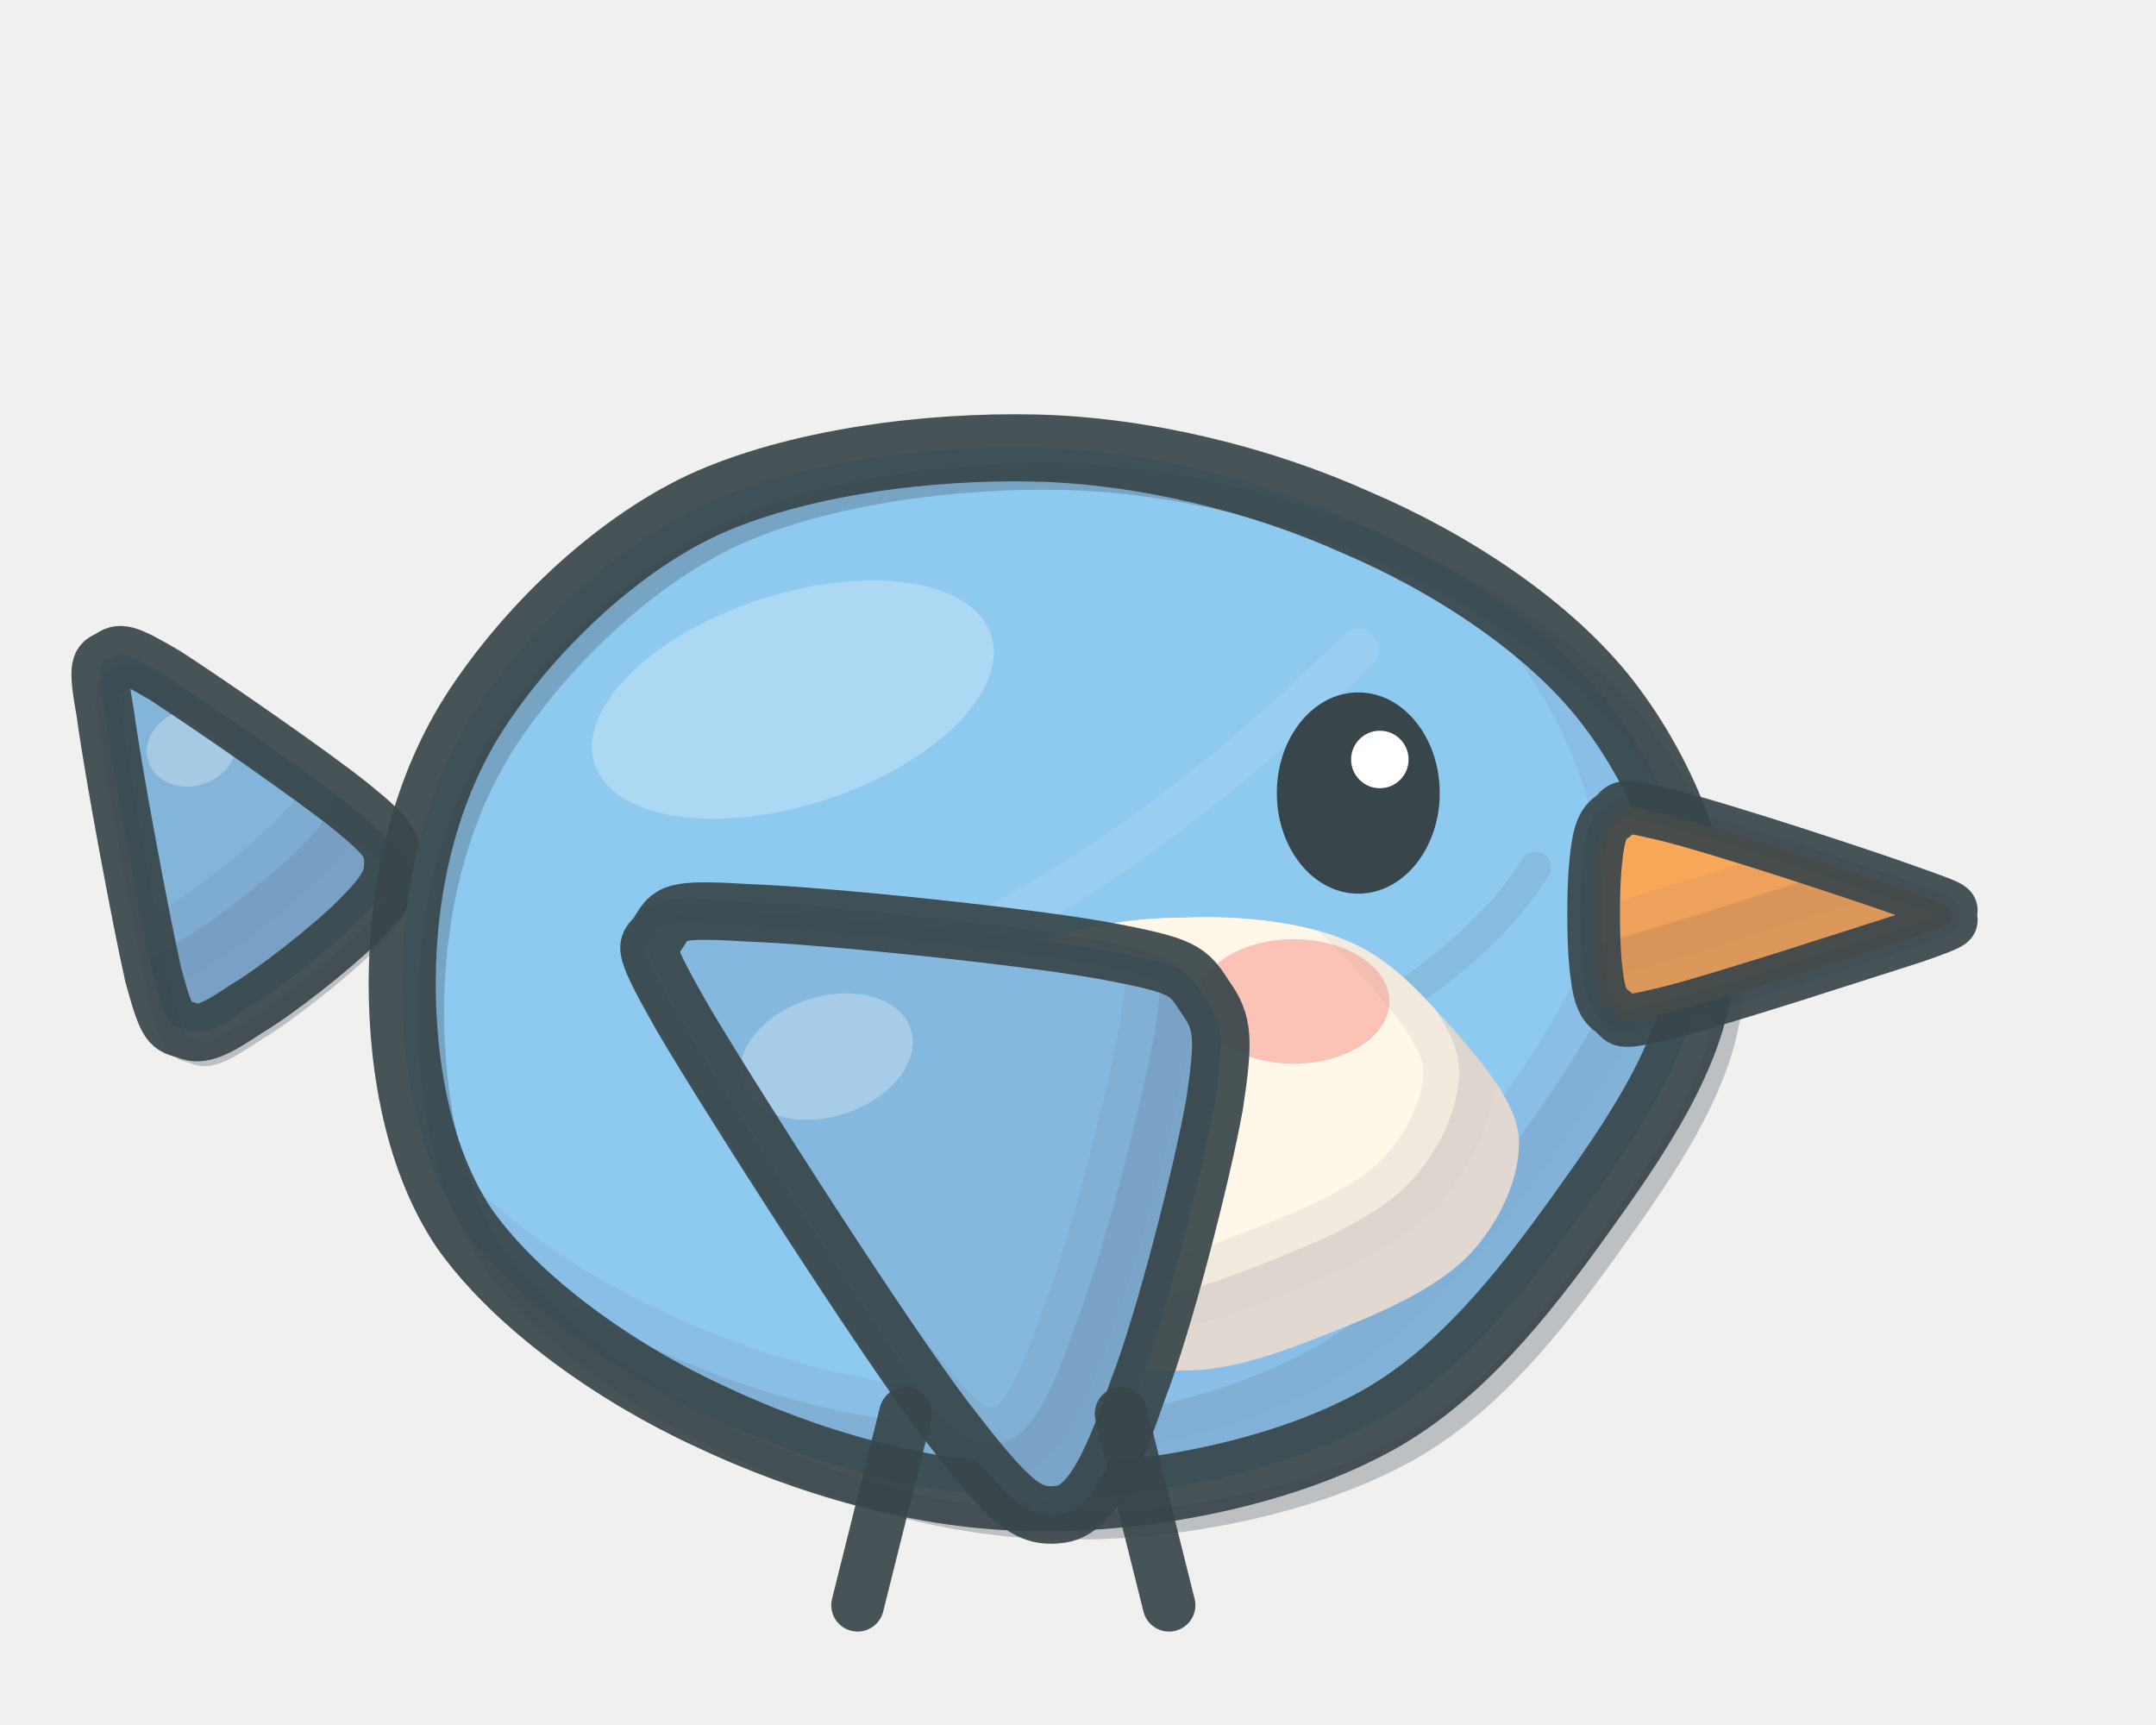
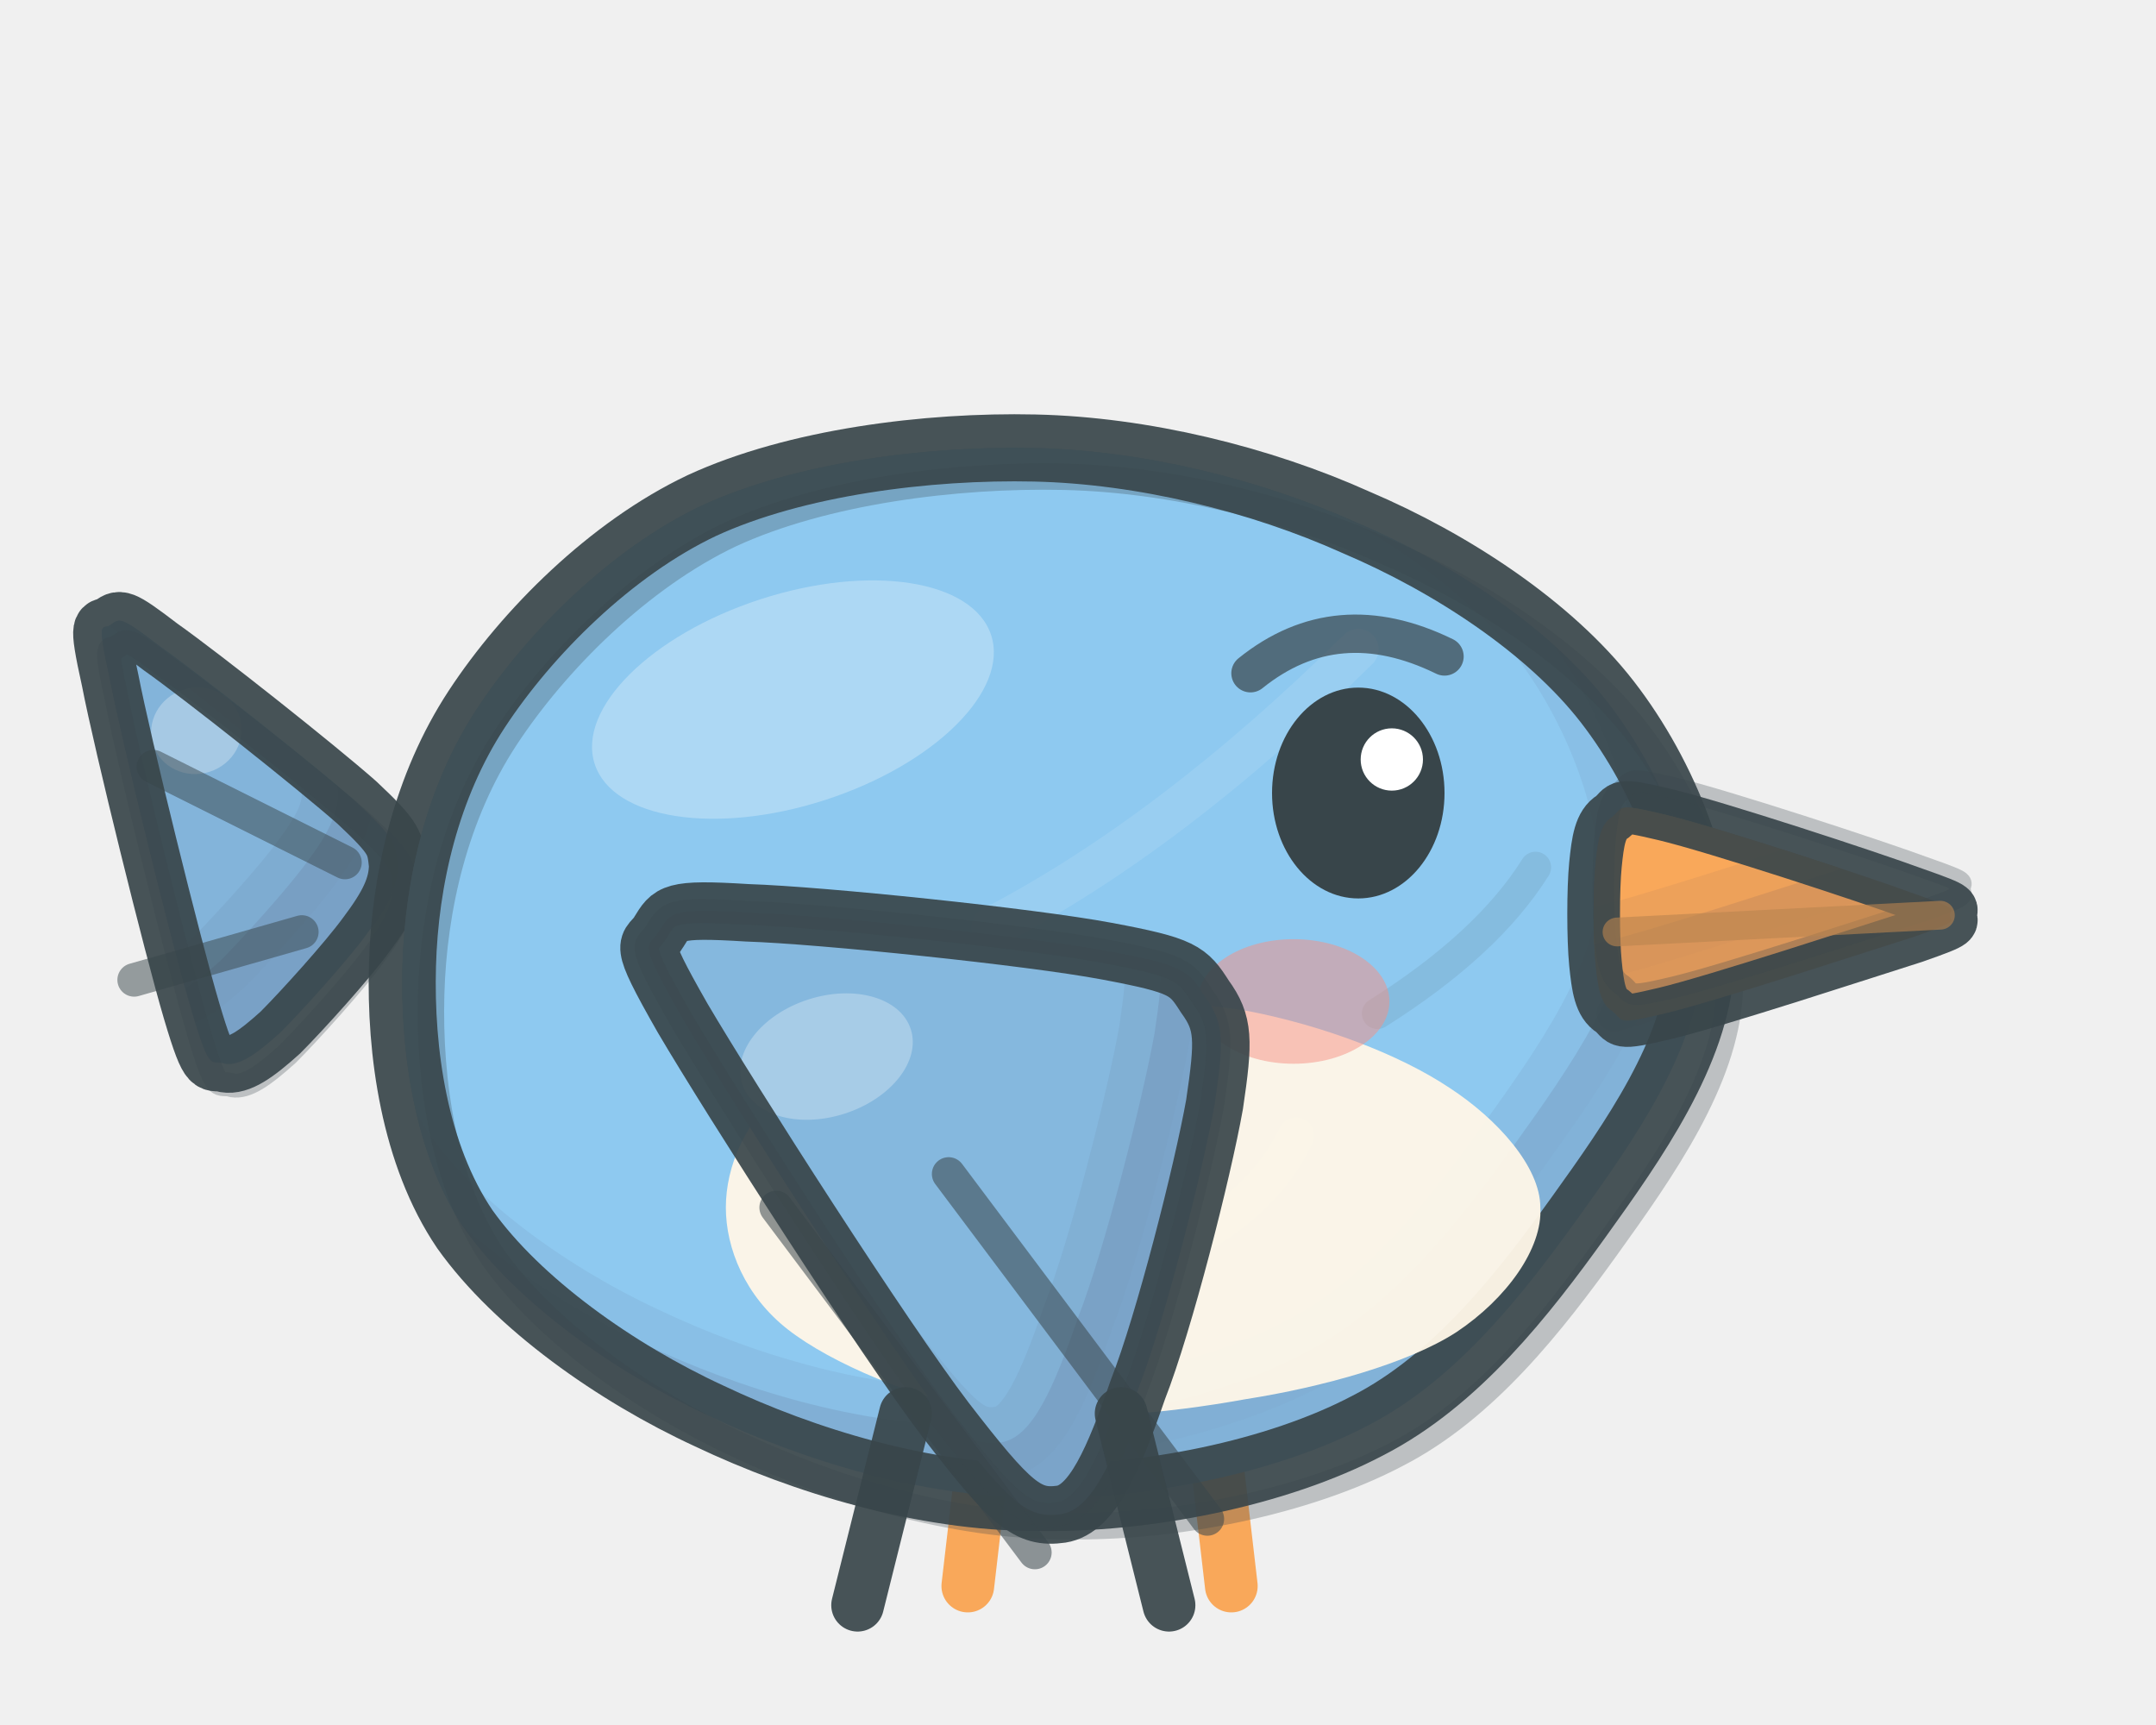
<svg xmlns="http://www.w3.org/2000/svg" width="90" height="72" viewBox="0 0 90 72">
  <clipPath id="c1">
-     <path d="M14.9 38.5C15.9 37.5 16.4 36.9 16.4 36.1C16.4 35.3 16.3 35 14.7 33.7C13.1 32.4 8.6 29.3 6.9 28.2C5.2 27.2 5 27.2 4.6 27.5C4.2 27.7 4 27.6 4.4 29.8C4.7 32.1 5.9 38.5 6.4 40.7C7 42.9 7.1 42.8 7.8 43C8.4 43.3 9.1 42.9 10.3 42.1C11.5 41.4 13.9 39.5 14.9 38.5Z" />
+     <path d="M15.3 39C16.2 37.8 16.6 37 16.6 36.1C16.5 35.2 16.5 35 14.9 33.5C13.2 32 8.4 28.2 6.7 27C5 25.7 5 25.8 4.6 26.1C4.3 26.3 4 25.7 4.6 28.4C5.1 31 7.2 39.5 8 42.2C8.8 44.9 8.8 44.2 9.4 44.4C10 44.5 10.7 44 11.7 43.1C12.6 42.2 14.5 40.1 15.3 39Z" />
  </clipPath>
-   <path d="M14.9 38.5C15.9 37.5 16.4 36.9 16.4 36.1C16.4 35.3 16.3 35 14.7 33.7C13.1 32.4 8.6 29.3 6.9 28.2C5.2 27.2 5 27.2 4.6 27.5C4.2 27.7 4 27.6 4.4 29.8C4.7 32.1 5.9 38.5 6.4 40.7C7 42.9 7.1 42.8 7.8 43C8.4 43.3 9.1 42.9 10.3 42.1C11.5 41.4 13.9 39.5 14.9 38.5Z" fill="#79a1c6" />
+   <path d="M15.3 39C16.2 37.8 16.6 37 16.6 36.1C16.5 35.2 16.5 35 14.9 33.5C13.2 32 8.4 28.2 6.7 27C5 25.7 5 25.8 4.6 26.1C4.3 26.3 4 25.7 4.6 28.4C5.1 31 7.2 39.5 8 42.2C8.8 44.9 8.8 44.2 9.4 44.4C10 44.5 10.7 44 11.7 43.1C12.6 42.2 14.5 40.1 15.3 39Z" fill="#79a1c6" />
  <g clip-path="url(#c1)">
-     <path d="M14.9 38.5C15.9 37.5 16.4 36.9 16.4 36.1C16.4 35.3 16.3 35 14.7 33.7C13.1 32.4 8.6 29.3 6.9 28.2C5.2 27.2 5 27.2 4.6 27.5C4.2 27.7 4 27.6 4.4 29.8C4.7 32.1 5.9 38.5 6.4 40.7C7 42.9 7.1 42.8 7.8 43C8.4 43.3 9.1 42.9 10.3 42.1C11.5 41.4 13.9 39.5 14.9 38.5Z" fill="#83b4da" transform="translate(-2.5 -3)" />
-     <path d="M14.9 38.5C15.9 37.5 16.4 36.9 16.4 36.1C16.4 35.3 16.3 35 14.7 33.7C13.1 32.4 8.6 29.3 6.9 28.2C5.2 27.2 5 27.2 4.6 27.5C4.2 27.7 4 27.6 4.4 29.8C4.7 32.1 5.9 38.5 6.4 40.7C7 42.9 7.1 42.8 7.8 43C8.4 43.3 9.1 42.9 10.3 42.1C11.5 41.4 13.9 39.5 14.9 38.5Z" fill="none" stroke="#769abe" stroke-width="3" opacity="0.32" transform="translate(-2.5 -3)" />
-     <ellipse cx="8" cy="31.2" rx="1.9" ry="1.6" fill="#fff" opacity="0.28" transform="rotate(-18 8 31.2)" />
+     <path d="M15.3 39C16.2 37.8 16.6 37 16.6 36.1C16.5 35.2 16.5 35 14.9 33.5C13.2 32 8.4 28.2 6.7 27C5 25.7 5 25.8 4.6 26.1C4.3 26.3 4 25.7 4.6 28.4C5.1 31 7.2 39.5 8 42.2C8.8 44.9 8.8 44.2 9.4 44.4C10 44.5 10.7 44 11.7 43.1C12.6 42.2 14.5 40.1 15.3 39Z" fill="#83b4da" transform="translate(-2.5 -3)" />
+     <path d="M15.3 39C16.2 37.8 16.6 37 16.6 36.1C16.5 35.2 16.5 35 14.9 33.5C13.2 32 8.4 28.2 6.7 27C5 25.7 5 25.8 4.6 26.1C4.3 26.3 4 25.7 4.6 28.4C5.1 31 7.2 39.5 8 42.2C8.8 44.9 8.8 44.2 9.4 44.4C10 44.5 10.7 44 11.7 43.1C12.6 42.2 14.5 40.1 15.3 39Z" fill="none" stroke="#769abe" stroke-width="3" opacity="0.32" transform="translate(-2.5 -3)" />
+     <ellipse cx="8.2" cy="30.5" rx="1.9" ry="1.8" fill="#fff" opacity="0.28" transform="rotate(-18 8.2 30.5)" />
  </g>
-   <path d="M14.9 38.5C15.9 37.5 16.4 36.9 16.4 36.1C16.4 35.3 16.3 35 14.7 33.7C13.1 32.4 8.6 29.3 6.9 28.2C5.2 27.2 5 27.2 4.6 27.5C4.2 27.7 4 27.6 4.4 29.8C4.7 32.1 5.9 38.5 6.4 40.7C7 42.9 7.1 42.8 7.8 43C8.4 43.3 9.1 42.9 10.3 42.1C11.5 41.4 13.9 39.5 14.9 38.5Z" fill="none" stroke="#38454A" stroke-width="2.4" stroke-linejoin="round" stroke-linecap="round" opacity="0.92" />
-   <path d="M14.9 38.5C15.9 37.5 16.4 36.9 16.4 36.1C16.4 35.3 16.3 35 14.7 33.7C13.1 32.4 8.6 29.3 6.9 28.2C5.2 27.2 5 27.2 4.6 27.5C4.2 27.7 4 27.6 4.4 29.8C4.7 32.1 5.9 38.5 6.4 40.7C7 42.9 7.1 42.8 7.8 43C8.4 43.3 9.1 42.9 10.3 42.1C11.5 41.4 13.9 39.5 14.9 38.5Z" fill="none" stroke="#38454A" stroke-width="1" stroke-linejoin="round" opacity="0.28" transform="translate(0.3 0.9)" />
+   <path d="M15.3 39C16.2 37.8 16.6 37 16.6 36.1C16.5 35.2 16.5 35 14.9 33.5C13.2 32 8.4 28.2 6.7 27C5 25.7 5 25.8 4.6 26.1C4.3 26.3 4 25.7 4.6 28.4C5.1 31 7.2 39.5 8 42.2C8.8 44.9 8.8 44.2 9.4 44.4C10 44.5 10.7 44 11.7 43.1C12.6 42.2 14.5 40.1 15.3 39Z" fill="none" stroke="#38454A" stroke-width="2.4" stroke-linejoin="round" stroke-linecap="round" opacity="0.92" />
+   <path d="M15.3 39C16.2 37.8 16.6 37 16.6 36.1C16.5 35.2 16.5 35 14.9 33.5C13.2 32 8.4 28.2 6.7 27C5 25.7 5 25.8 4.6 26.1C4.3 26.3 4 25.7 4.6 28.4C5.1 31 7.2 39.5 8 42.2C8.8 44.9 8.8 44.2 9.4 44.4C10 44.5 10.7 44 11.7 43.1C12.6 42.2 14.5 40.1 15.3 39Z" fill="none" stroke="#38454A" stroke-width="1" stroke-linejoin="round" opacity="0.28" transform="translate(0.3 0.9)" />
+   <path d="M14.4 36 l-8 -4 M12.6 38.9 l-7 2" fill="none" stroke="#38454A" stroke-width="1.4" stroke-linecap="round" stroke-linejoin="round" opacity="0.5" />
+   <path d="M41.4 57.6 l-1 8.6 M50.4 57.6 l1 8.6" fill="none" stroke="#F9A85A" stroke-width="2.2" stroke-linecap="round" stroke-linejoin="round" opacity="1" />
  <clipPath id="c2">
    <path d="M71 40.3C70.8 43.9 68.2 47.6 65.9 50.8C63.6 54 60.8 57.6 57.1 59.5C53.3 61.5 47.8 62.6 43.2 62.5C38.6 62.5 33.6 61 29.6 59.1C25.7 57.3 21.6 54.4 19.4 51.3C17.3 48.2 16.7 43.9 16.8 40.3C16.9 36.7 17.8 32.8 19.9 29.6C22 26.4 25.5 22.9 29.3 21.1C33.2 19.3 38.7 18.6 43.2 18.7C47.7 18.8 52.6 20 56.6 21.8C60.6 23.5 64.7 26.2 67.1 29.3C69.5 32.4 71.2 36.7 71 40.3Z" />
  </clipPath>
  <path d="M71 40.3C70.8 43.9 68.2 47.6 65.9 50.8C63.6 54 60.8 57.6 57.1 59.5C53.3 61.5 47.8 62.6 43.2 62.5C38.6 62.5 33.6 61 29.6 59.1C25.7 57.3 21.6 54.4 19.4 51.3C17.3 48.2 16.7 43.9 16.8 40.3C16.9 36.7 17.8 32.8 19.9 29.6C22 26.4 25.5 22.9 29.3 21.1C33.2 19.3 38.7 18.6 43.2 18.7C47.7 18.8 52.6 20 56.6 21.8C60.6 23.5 64.7 26.2 67.1 29.3C69.5 32.4 71.2 36.7 71 40.3Z" fill="#82b2d8" />
  <g clip-path="url(#c2)">
    <path d="M71 40.3C70.8 43.9 68.2 47.6 65.9 50.8C63.6 54 60.8 57.6 57.1 59.5C53.3 61.5 47.8 62.6 43.2 62.5C38.6 62.5 33.6 61 29.6 59.1C25.7 57.3 21.6 54.4 19.4 51.3C17.3 48.2 16.7 43.9 16.8 40.3C16.9 36.7 17.8 32.8 19.9 29.6C22 26.4 25.5 22.9 29.3 21.1C33.2 19.3 38.7 18.6 43.2 18.7C47.7 18.8 52.6 20 56.6 21.8C60.6 23.5 64.7 26.2 67.1 29.3C69.5 32.4 71.2 36.7 71 40.3Z" fill="#8EC9F0" transform="translate(-2.7 -3)" />
    <path d="M71 40.3C70.8 43.9 68.2 47.6 65.9 50.8C63.6 54 60.8 57.6 57.1 59.5C53.3 61.5 47.8 62.6 43.2 62.5C38.6 62.5 33.6 61 29.6 59.1C25.7 57.3 21.6 54.4 19.4 51.3C17.3 48.2 16.7 43.9 16.8 40.3C16.9 36.7 17.8 32.8 19.9 29.6C22 26.4 25.5 22.9 29.3 21.1C33.2 19.3 38.7 18.6 43.2 18.7C47.7 18.8 52.6 20 56.6 21.8C60.6 23.5 64.7 26.2 67.1 29.3C69.5 32.4 71.2 36.7 71 40.3Z" fill="none" stroke="#7eaacf" stroke-width="3.1" opacity="0.32" transform="translate(-2.7 -3)" />
    <path d="M70.1 37.8q10.5 -4 18.7 -9.8" stroke="#ffffff" stroke-width="1.2" stroke-linecap="round" fill="none" opacity="0.1" />
    <path d="M47.7 52.7q4.8 -1.9 6.4 -5.3" stroke="#ffffff" stroke-width="1.5" stroke-linecap="round" fill="none" opacity="0.2" />
    <path d="M41.4 38.7q7.5 -3.9 15.3 -11.6" stroke="#ffffff" stroke-width="1.7" stroke-linecap="round" fill="none" opacity="0.1" />
    <path d="M69.8 59.3q4.3 -2.4 8.4 -7.3" stroke="#38454A" stroke-width="1.4" stroke-linecap="round" fill="none" opacity="0" />
    <path d="M67.4 42.3q4.6 -1.2 7.9 -4.6" stroke="#38454A" stroke-width="1.5" stroke-linecap="round" fill="none" opacity="0.1" />
    <path d="M57.5 42.3q4.6 -2.9 6.6 -6.1" stroke="#38454A" stroke-width="1.3" stroke-linecap="round" fill="none" opacity="0.1" />
    <ellipse cx="33.1" cy="29.2" rx="8.7" ry="4.4" fill="#fff" opacity="0.28" transform="rotate(-18 33.1 29.2)" />
  </g>
  <path d="M71 40.3C70.8 43.9 68.2 47.6 65.9 50.8C63.6 54 60.8 57.6 57.1 59.5C53.3 61.5 47.8 62.6 43.2 62.5C38.6 62.5 33.6 61 29.6 59.1C25.7 57.3 21.6 54.4 19.4 51.3C17.3 48.2 16.7 43.9 16.8 40.3C16.9 36.7 17.8 32.8 19.9 29.6C22 26.4 25.5 22.9 29.3 21.1C33.2 19.3 38.7 18.6 43.2 18.7C47.7 18.8 52.6 20 56.6 21.8C60.6 23.5 64.7 26.2 67.1 29.3C69.5 32.4 71.2 36.7 71 40.3Z" fill="none" stroke="#38454A" stroke-width="2.8" stroke-linejoin="round" stroke-linecap="round" opacity="0.92" />
  <path d="M71 40.3C70.8 43.9 68.2 47.6 65.9 50.8C63.6 54 60.8 57.6 57.1 59.5C53.3 61.5 47.8 62.6 43.2 62.5C38.6 62.5 33.6 61 29.6 59.1C25.7 57.3 21.6 54.4 19.4 51.3C17.3 48.2 16.7 43.9 16.8 40.3C16.9 36.7 17.8 32.8 19.9 29.6C22 26.4 25.5 22.9 29.3 21.1C33.2 19.3 38.7 18.6 43.2 18.7C47.7 18.8 52.6 20 56.6 21.8C60.6 23.5 64.7 26.2 67.1 29.3C69.5 32.4 71.2 36.7 71 40.3Z" fill="none" stroke="#38454A" stroke-width="1.1" stroke-linejoin="round" opacity="0.28" transform="translate(1.2 1.2)" />
+   <path d="M64.3 50.4C64.4 52.1 62.9 54.2 60.8 55.6C58.8 56.9 55.2 57.9 52 58.4C48.7 59 44.5 59.4 41.3 58.9C38.2 58.4 34.7 56.9 32.9 55.5C31.1 54.1 30.3 52.1 30.3 50.4C30.3 48.7 31.1 46.7 32.9 45.3C34.8 43.9 38.1 42.4 41.3 41.9C44.5 41.4 48.9 41.7 52.1 42.2C55.2 42.8 58.4 44 60.5 45.4C62.5 46.7 64.3 48.7 64.3 50.4Z" fill="#FFF7E8" opacity="0.95" />
  <clipPath id="c3">
-     <path d="M63.4 47.5C63.5 49.1 62.6 51 61.4 52.3C60.2 53.6 58.1 54.6 56.1 55.4C54.1 56.2 51.7 57.2 49.5 57.2C47.3 57.3 44.6 56.5 42.7 55.7C40.8 54.8 39.4 53.4 38.3 52C37.1 50.7 36.1 49.1 36 47.5C35.8 46 36.2 44 37.3 42.6C38.5 41.3 40.8 40.2 42.8 39.5C44.8 38.7 47.2 38.3 49.5 38.3C51.8 38.2 54.5 38.5 56.3 39.3C58.2 40.1 59.5 41.7 60.7 43C61.9 44.4 63.3 46 63.4 47.5Z" />
-   </clipPath>
-   <path d="M63.4 47.5C63.5 49.1 62.6 51 61.4 52.3C60.2 53.6 58.1 54.6 56.1 55.4C54.1 56.2 51.7 57.2 49.5 57.2C47.3 57.3 44.6 56.5 42.7 55.7C40.8 54.8 39.4 53.4 38.3 52C37.1 50.7 36.1 49.1 36 47.5C35.8 46 36.2 44 37.3 42.6C38.5 41.3 40.8 40.2 42.8 39.5C44.8 38.7 47.2 38.3 49.5 38.3C51.8 38.2 54.5 38.5 56.3 39.3C58.2 40.1 59.5 41.7 60.7 43C61.9 44.4 63.3 46 63.4 47.5Z" fill="#e1d9d1" />
-   <g clip-path="url(#c3)">
-     <path d="M63.4 47.5C63.5 49.1 62.6 51 61.4 52.3C60.2 53.6 58.1 54.6 56.1 55.4C54.1 56.2 51.7 57.2 49.5 57.2C47.3 57.3 44.6 56.5 42.7 55.7C40.8 54.8 39.4 53.4 38.3 52C37.1 50.7 36.1 49.1 36 47.5C35.8 46 36.2 44 37.3 42.6C38.5 41.3 40.8 40.2 42.8 39.5C44.8 38.7 47.2 38.3 49.5 38.3C51.8 38.2 54.5 38.5 56.3 39.3C58.2 40.1 59.5 41.7 60.7 43C61.9 44.4 63.3 46 63.4 47.5Z" fill="#FFF7E8" transform="translate(-2.5 -3)" />
-     <path d="M63.4 47.5C63.5 49.1 62.6 51 61.4 52.3C60.2 53.6 58.1 54.6 56.1 55.4C54.1 56.2 51.7 57.2 49.5 57.2C47.3 57.3 44.6 56.5 42.7 55.7C40.8 54.8 39.4 53.4 38.3 52C37.1 50.7 36.1 49.1 36 47.5C35.8 46 36.2 44 37.3 42.6C38.5 41.3 40.8 40.2 42.8 39.5C44.8 38.7 47.2 38.3 49.5 38.3C51.8 38.2 54.5 38.5 56.3 39.3C58.2 40.1 59.5 41.7 60.7 43C61.9 44.4 63.3 46 63.4 47.5Z" fill="none" stroke="#d6cec9" stroke-width="3" opacity="0.32" transform="translate(-2.5 -3)" />
-   </g>
-   <clipPath id="c4">
    <path d="M66.6 36.1C66.7 35.1 66.8 34.4 67.3 34.1C67.8 33.7 67.4 33.5 69.5 34C71.6 34.5 78 36.6 79.9 37.3C81.9 38 81.4 37.9 81.4 38.2C81.4 38.5 81.9 38.4 79.9 39.1C78 39.7 71.6 41.8 69.5 42.3C67.4 42.8 67.8 42.6 67.3 42.2C66.8 41.9 66.7 41.2 66.6 40.2C66.5 39.2 66.5 37.1 66.6 36.1Z" />
  </clipPath>
  <path d="M66.6 36.1C66.7 35.1 66.8 34.4 67.3 34.1C67.8 33.7 67.4 33.5 69.5 34C71.6 34.5 78 36.6 79.9 37.3C81.9 38 81.4 37.9 81.4 38.2C81.4 38.5 81.9 38.4 79.9 39.1C78 39.7 71.6 41.8 69.5 42.3C67.4 42.8 67.8 42.6 67.3 42.2C66.8 41.9 66.7 41.2 66.6 40.2C66.5 39.2 66.5 37.1 66.6 36.1Z" fill="#dc975a" />
-   <g clip-path="url(#c4)">
+   <g clip-path="url(#c3)">
    <path d="M66.6 36.1C66.7 35.1 66.8 34.4 67.3 34.1C67.8 33.7 67.4 33.5 69.5 34C71.6 34.5 78 36.6 79.9 37.3C81.9 38 81.4 37.9 81.4 38.2C81.4 38.5 81.9 38.4 79.9 39.1C78 39.7 71.6 41.8 69.5 42.3C67.4 42.8 67.8 42.6 67.3 42.2C66.8 41.9 66.7 41.2 66.6 40.2C66.5 39.2 66.5 37.1 66.6 36.1Z" fill="#F9A85A" transform="translate(-2.5 -3)" />
    <path d="M66.6 36.1C66.7 35.1 66.8 34.4 67.3 34.1C67.8 33.7 67.4 33.5 69.5 34C71.6 34.5 78 36.6 79.9 37.3C81.9 38 81.4 37.9 81.4 38.2C81.4 38.5 81.9 38.4 79.9 39.1C78 39.7 71.6 41.8 69.5 42.3C67.4 42.8 67.8 42.6 67.3 42.2C66.8 41.9 66.7 41.2 66.6 40.2C66.5 39.2 66.5 37.1 66.6 36.1Z" fill="none" stroke="#d2905a" stroke-width="3" opacity="0.32" transform="translate(-2.5 -3)" />
  </g>
  <path d="M66.6 36.1C66.7 35.1 66.8 34.4 67.3 34.1C67.8 33.7 67.4 33.5 69.5 34C71.6 34.5 78 36.6 79.9 37.3C81.9 38 81.4 37.9 81.4 38.2C81.4 38.5 81.9 38.4 79.9 39.1C78 39.7 71.6 41.8 69.5 42.3C67.4 42.8 67.8 42.6 67.3 42.2C66.8 41.9 66.7 41.2 66.6 40.2C66.5 39.2 66.5 37.1 66.6 36.1Z" fill="none" stroke="#38454A" stroke-width="2.2" stroke-linejoin="round" stroke-linecap="round" opacity="0.92" />
-   <path d="M66.6 36.1C66.7 35.1 66.8 34.4 67.3 34.1C67.8 33.7 67.4 33.5 69.5 34C71.6 34.5 78 36.6 79.9 37.3C81.9 38 81.4 37.9 81.4 38.2C81.4 38.5 81.9 38.4 79.9 39.1C78 39.7 71.6 41.8 69.5 42.3C67.4 42.8 67.8 42.6 67.3 42.2C66.8 41.9 66.7 41.2 66.6 40.2C66.5 39.2 66.5 37.1 66.6 36.1Z" fill="none" stroke="#38454A" stroke-width="0.9" stroke-linejoin="round" opacity="0.28" transform="translate(-0.1 0)" />
-   <ellipse cx="56.7" cy="33.1" rx="3.4" ry="4.2" fill="#38454A" />
-   <circle cx="57.6" cy="31.7" r="1.2" fill="#fff" />
+   <path d="M66.6 36.1C66.7 35.1 66.8 34.4 67.3 34.1C67.8 33.7 67.4 33.5 69.5 34C71.6 34.5 78 36.6 79.9 37.3C81.9 38 81.4 37.9 81.4 38.2C81.4 38.5 81.9 38.4 79.9 39.1C78 39.7 71.6 41.8 69.5 42.3C67.4 42.8 67.8 42.6 67.3 42.2C66.8 41.9 66.7 41.2 66.6 40.2C66.5 39.2 66.5 37.1 66.6 36.1Z" fill="none" stroke="#38454A" stroke-width="0.9" stroke-linejoin="round" opacity="0.28" transform="translate(0.4 -1.1)" />
+   <path d="M67.5 38.9 L81 38.2" fill="none" stroke="#B9844F" stroke-width="1.2" stroke-linecap="round" stroke-linejoin="round" opacity="0.6" />
+   <ellipse cx="56.7" cy="33.1" rx="3.6" ry="4.4" fill="#38454A" />
+   <circle cx="58.1" cy="31.7" r="1.3" fill="#fff" />
+   <path d="M52.2 28.1 q3.6 -2.9 8.1 -0.7" fill="none" stroke="#38454A" stroke-width="1.6" stroke-linecap="round" stroke-linejoin="round" opacity="0.7" />
  <ellipse cx="54" cy="41.8" rx="4" ry="2.6" fill="#F58F83" opacity=".5" />
-   <clipPath id="c5">
+   <clipPath id="c4">
    <path d="M31.2 38.1C28 37.9 28 38.1 27.5 38.9C27.1 39.6 26.5 39 28.5 42.5C30.5 45.9 36.9 55.9 39.5 59.3C42.2 62.8 42.9 63.4 44.3 63.2C45.6 63 46.5 60.9 47.5 58C48.6 55.2 50.2 48.9 50.7 46.1C51.1 43.4 51.1 42.7 50.3 41.6C49.6 40.5 49.4 40.3 46.2 39.7C43 39.1 34.3 38.2 31.2 38.1Z" />
  </clipPath>
  <path d="M31.2 38.1C28 37.9 28 38.1 27.5 38.9C27.1 39.6 26.5 39 28.5 42.5C30.5 45.9 36.9 55.9 39.5 59.3C42.2 62.8 42.9 63.4 44.3 63.2C45.6 63 46.5 60.9 47.5 58C48.6 55.2 50.2 48.9 50.7 46.1C51.1 43.4 51.1 42.7 50.3 41.6C49.6 40.5 49.4 40.3 46.2 39.7C43 39.1 34.3 38.2 31.2 38.1Z" fill="#7ba4c9" />
-   <g clip-path="url(#c5)">
+   <g clip-path="url(#c4)">
    <path d="M31.2 38.1C28 37.9 28 38.1 27.5 38.9C27.1 39.6 26.5 39 28.5 42.5C30.5 45.9 36.9 55.9 39.5 59.3C42.2 62.8 42.9 63.4 44.3 63.2C45.6 63 46.5 60.9 47.5 58C48.6 55.2 50.2 48.9 50.7 46.1C51.1 43.4 51.1 42.7 50.3 41.6C49.6 40.5 49.4 40.3 46.2 39.7C43 39.1 34.3 38.2 31.2 38.1Z" fill="#85b8de" transform="translate(-2.5 -3)" />
    <path d="M31.2 38.1C28 37.9 28 38.1 27.5 38.9C27.1 39.6 26.5 39 28.5 42.5C30.5 45.9 36.9 55.9 39.5 59.3C42.2 62.8 42.9 63.4 44.3 63.2C45.6 63 46.5 60.9 47.5 58C48.6 55.2 50.2 48.9 50.7 46.1C51.1 43.4 51.1 42.7 50.3 41.6C49.6 40.5 49.4 40.3 46.2 39.7C43 39.1 34.3 38.2 31.2 38.1Z" fill="none" stroke="#779dc1" stroke-width="3" opacity="0.32" transform="translate(-2.5 -3)" />
    <ellipse cx="34.5" cy="44.1" rx="3.7" ry="2.5" fill="#fff" opacity="0.28" transform="rotate(-18 34.5 44.1)" />
  </g>
  <path d="M31.2 38.1C28 37.9 28 38.1 27.5 38.9C27.1 39.6 26.5 39 28.5 42.5C30.5 45.9 36.9 55.9 39.5 59.3C42.2 62.8 42.9 63.4 44.3 63.2C45.6 63 46.5 60.9 47.5 58C48.6 55.2 50.2 48.9 50.7 46.1C51.1 43.4 51.1 42.7 50.3 41.6C49.6 40.5 49.4 40.3 46.2 39.7C43 39.1 34.3 38.2 31.2 38.1Z" fill="none" stroke="#38454A" stroke-width="2.4" stroke-linejoin="round" stroke-linecap="round" opacity="0.92" />
-   <path d="M31.2 38.1C28 37.9 28 38.1 27.5 38.9C27.1 39.6 26.5 39 28.5 42.5C30.5 45.9 36.9 55.9 39.5 59.3C42.2 62.8 42.9 63.4 44.3 63.2C45.6 63 46.5 60.9 47.5 58C48.6 55.2 50.2 48.9 50.7 46.1C51.1 43.4 51.1 42.7 50.3 41.6C49.6 40.5 49.4 40.3 46.2 39.7C43 39.1 34.3 38.2 31.2 38.1Z" fill="none" stroke="#38454A" stroke-width="1" stroke-linejoin="round" opacity="0.28" transform="translate(-0.7 0)" />
+   <path d="M31.2 38.1C28 37.9 28 38.1 27.5 38.9C27.1 39.6 26.5 39 28.5 42.5C30.5 45.9 36.9 55.9 39.5 59.3C42.2 62.8 42.9 63.4 44.3 63.2C45.6 63 46.5 60.9 47.5 58C48.6 55.2 50.2 48.9 50.7 46.1C51.1 43.4 51.1 42.7 50.3 41.6C49.6 40.5 49.4 40.3 46.2 39.7C43 39.1 34.3 38.2 31.2 38.1Z" fill="none" stroke="#38454A" stroke-width="1" stroke-linejoin="round" opacity="0.28" transform="translate(-0.1 0)" />
+   <path d="M32.4 50.4 q5.4 7.2 10.8 14.4 M39.6 49 q5.4 7.2 10.8 14.4" fill="none" stroke="#38454A" stroke-width="1.4" stroke-linecap="round" stroke-linejoin="round" opacity="0.55" />
  <path d="M37.8 59 l-2 8 M46.8 59 l2 8" fill="none" stroke="#38454A" stroke-width="2.2" stroke-linecap="round" stroke-linejoin="round" opacity="0.92" />
</svg>
